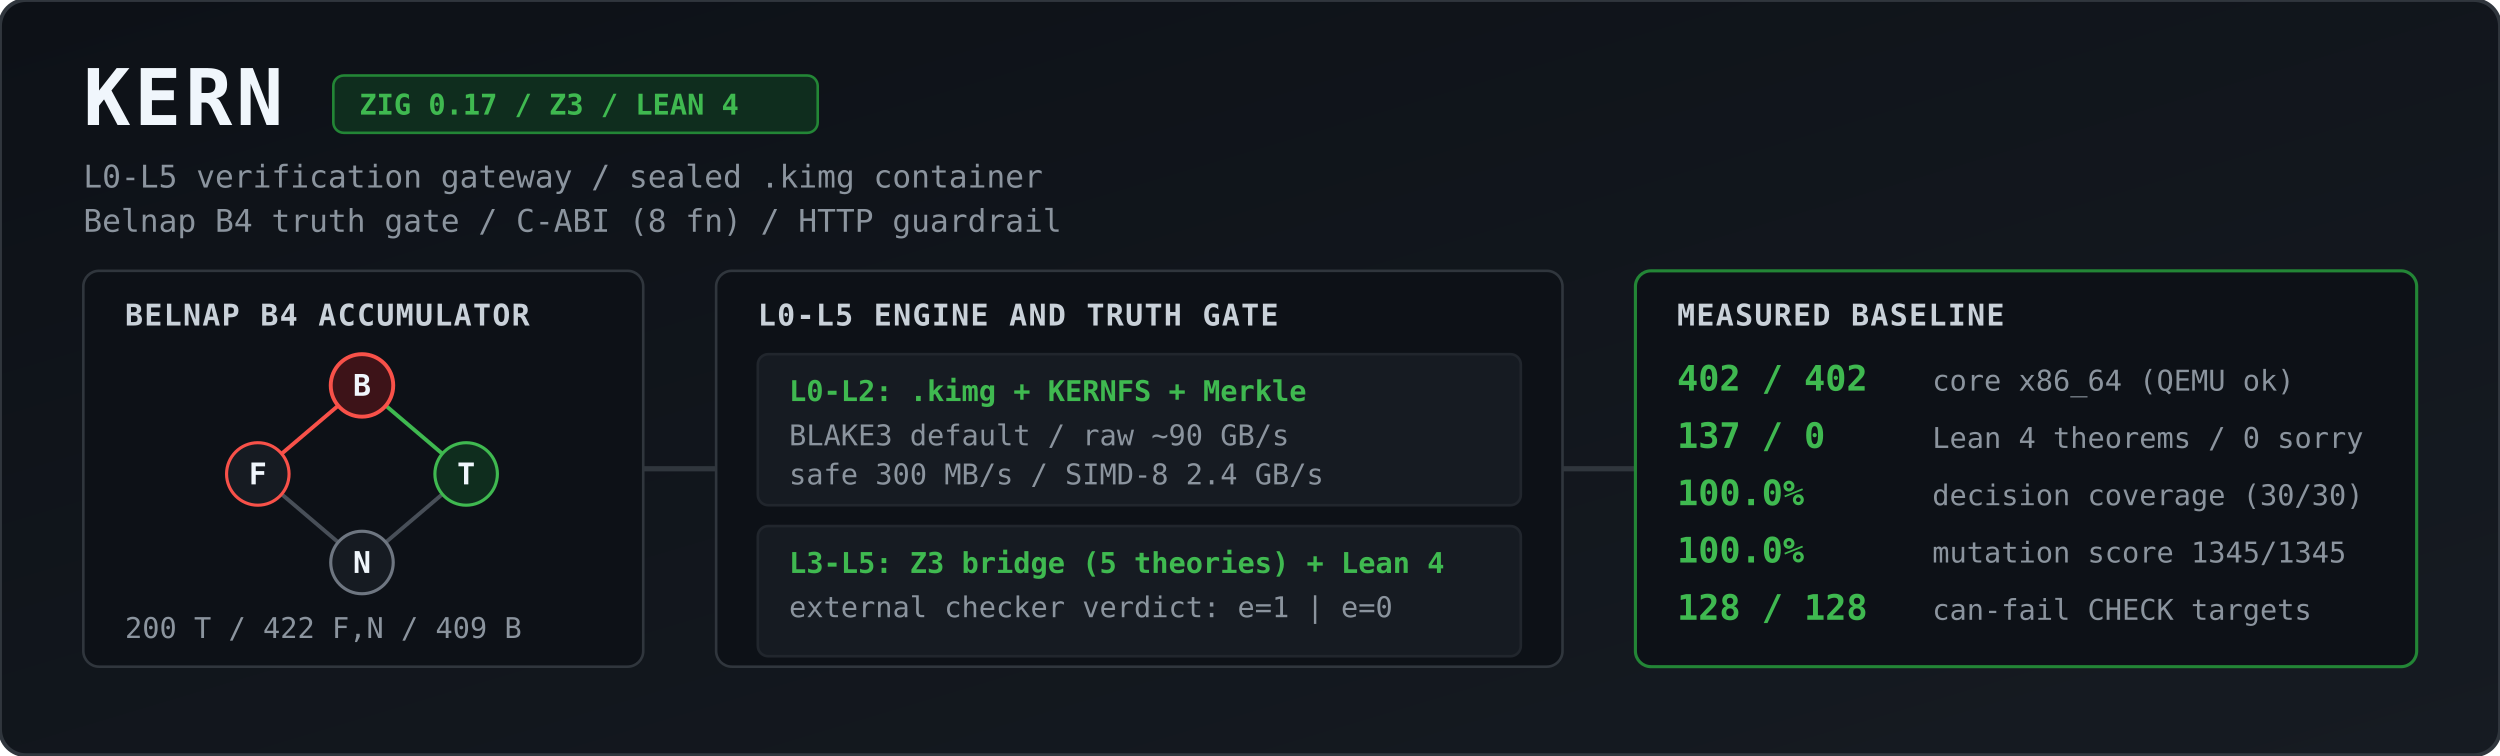
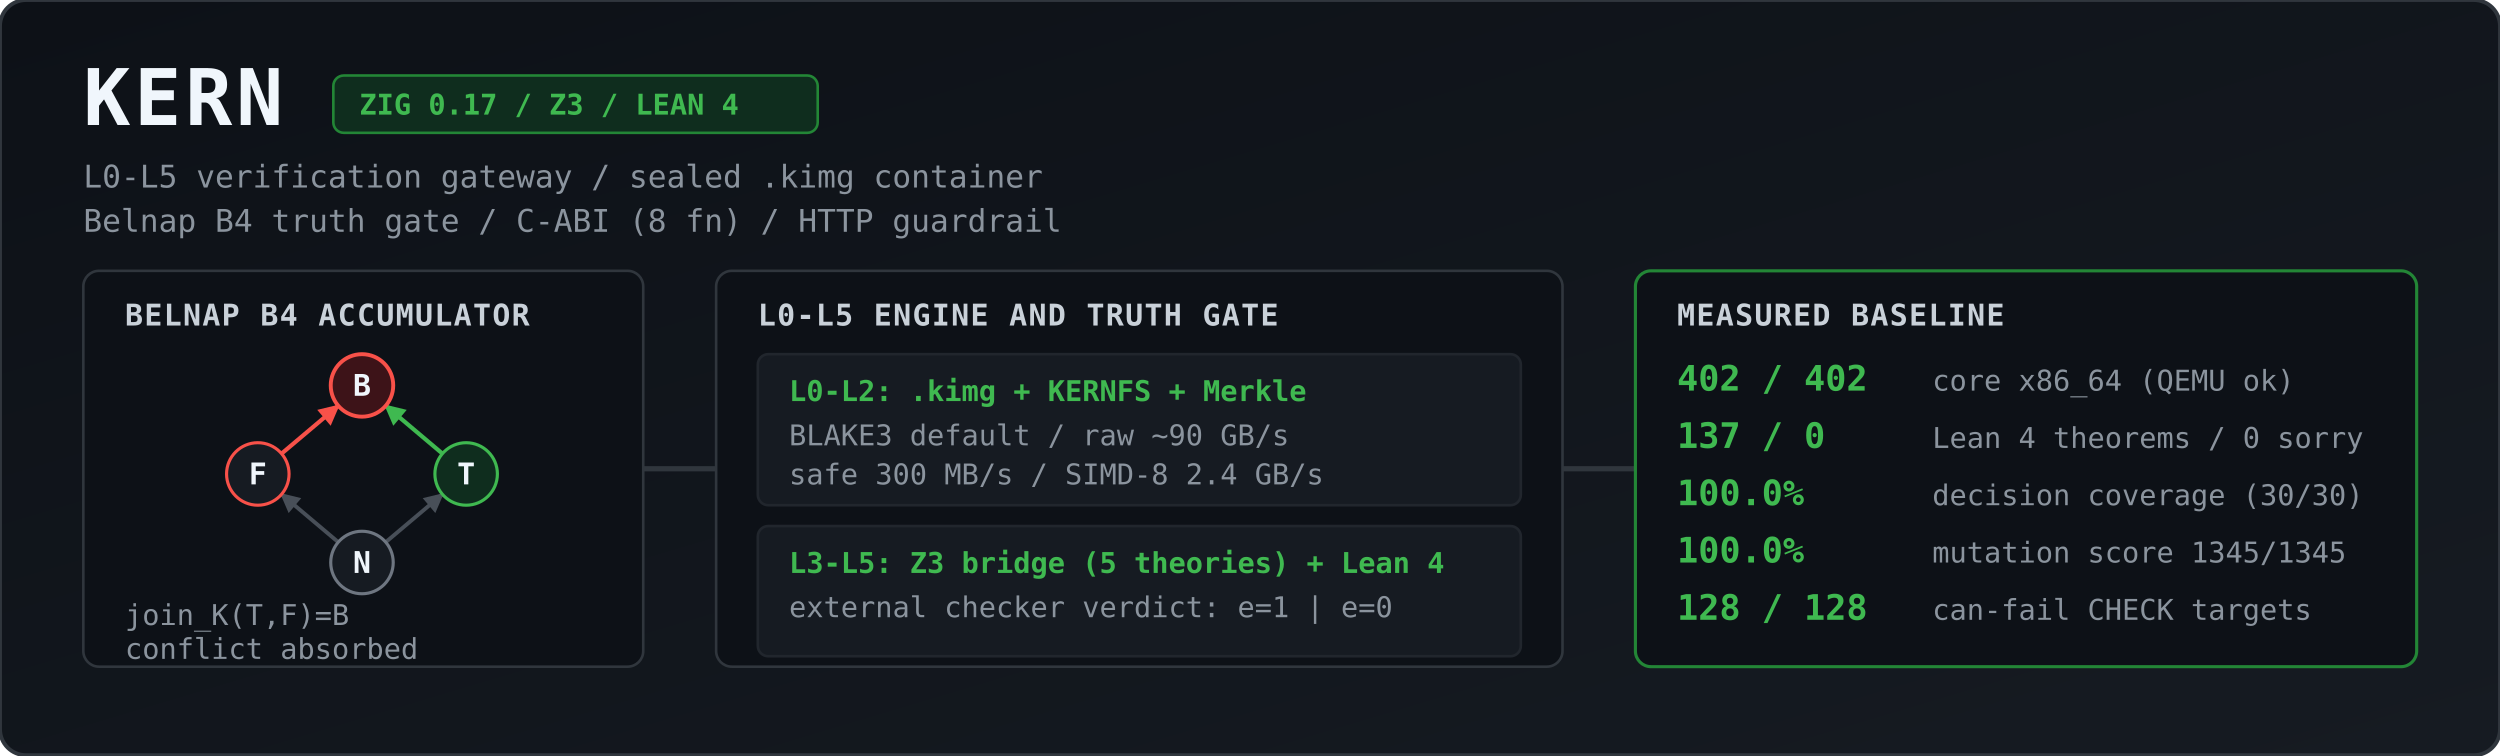
<svg xmlns="http://www.w3.org/2000/svg" viewBox="0 0 1344 406" width="100%" height="406" role="img" aria-label="KERN architecture and measured baseline">
  <defs>
    <linearGradient id="bg" x1="0" y1="0" x2="1" y2="1">
      <stop offset="0%" stop-color="#0d1117" />
      <stop offset="100%" stop-color="#161b22" />
    </linearGradient>
+     <marker id="agrey" viewBox="0 0 10 10" refX="9" refY="5" markerWidth="5" markerHeight="5" orient="auto">
+       <path d="M 0 0 L 10 5 L 0 10 z" fill="#484f58" />
+     </marker>
+     <marker id="ared" viewBox="0 0 10 10" refX="9" refY="5" markerWidth="5" markerHeight="5" orient="auto">
+       <path d="M 0 0 L 10 5 L 0 10 z" fill="#f85149" />
+     </marker>
+     <marker id="agreen" viewBox="0 0 10 10" refX="9" refY="5" markerWidth="5" markerHeight="5" orient="auto">
+       <path d="M 0 0 L 10 5 L 0 10 z" fill="#3fb950" />
+     </marker>
    <style>
      .title { font: 700 30px ui-monospace, SFMono-Regular, Menlo, Monaco, Consolas, monospace; fill: #f0f6fc; letter-spacing: 1.5px; }
      .sub   { font: 400 12px ui-monospace, SFMono-Regular, Menlo, Monaco, Consolas, monospace; fill: #8b949e; }
      .badge { font: 600 11px ui-monospace, SFMono-Regular, Menlo, Monaco, Consolas, monospace; fill: #3fb950; }
      .hdr   { font: 700 11.5px ui-monospace, SFMono-Regular, Menlo, Monaco, Consolas, monospace; fill: #c9d1d9; letter-spacing: 0.5px; }
      .val   { font: 700 13.5px ui-monospace, SFMono-Regular, Menlo, Monaco, Consolas, monospace; fill: #3fb950; }
      .lbl   { font: 400 11px ui-monospace, SFMono-Regular, Menlo, Monaco, Consolas, monospace; fill: #8b949e; }
      .node  { font: 700 11.5px ui-monospace, SFMono-Regular, Menlo, Monaco, Consolas, monospace; fill: #f0f6fc; text-anchor: middle; }
    </style>
  </defs>
  <g transform="scale(1.4)">
    <rect width="960" height="290" rx="10" fill="url(#bg)" stroke="#30363d" stroke-width="1.5" />
    <text x="32" y="48" class="title">KERN</text>
    <rect x="128" y="29" width="186" height="22" rx="4" fill="#0f2d1e" stroke="#238636" stroke-width="1" />
    <text x="138" y="44" class="badge">ZIG 0.17 / Z3 / LEAN 4</text>
    <text x="32" y="72" class="sub">L0-L5 verification gateway / sealed .kimg container</text>
    <text x="32" y="89" class="sub">Belnap B4 truth gate / C-ABI (8 fn) / HTTP guardrail</text>
    <rect x="32" y="104" width="215" height="152" rx="6" fill="#0d1117" stroke="#30363d" />
    <text x="48" y="125" class="hdr">BELNAP B4 ACCUMULATOR</text>
-     <line x1="139" y1="148" x2="99" y2="182" stroke="#f85149" stroke-width="1.5" />
-     <line x1="139" y1="148" x2="179" y2="182" stroke="#3fb950" stroke-width="1.5" />
-     <line x1="99" y1="182" x2="139" y2="216" stroke="#484f58" stroke-width="1.5" />
-     <line x1="179" y1="182" x2="139" y2="216" stroke="#484f58" stroke-width="1.5" />
+     <line x1="129.9" y1="208.2" x2="108.1" y2="189.8" stroke="#484f58" stroke-width="1.5" marker-end="url(#agrey)" />
+     <line x1="148.1" y1="208.2" x2="169.9" y2="189.8" stroke="#484f58" stroke-width="1.5" marker-end="url(#agrey)" />
+     <line x1="108.1" y1="174.2" x2="129.9" y2="155.8" stroke="#f85149" stroke-width="1.6" marker-end="url(#ared)" />
+     <line x1="169.9" y1="174.2" x2="148.1" y2="155.8" stroke="#3fb950" stroke-width="1.6" marker-end="url(#agreen)" />
    <circle cx="139" cy="148" r="12" fill="#3d1318" stroke="#f85149" stroke-width="1.5" />
    <text x="139" y="152" class="node">B</text>
    <circle cx="99" cy="182" r="12" fill="#161b22" stroke="#f85149" stroke-width="1.2" />
    <text x="99" y="186" class="node">F</text>
    <circle cx="179" cy="182" r="12" fill="#0f2d1e" stroke="#3fb950" stroke-width="1.2" />
    <text x="179" y="186" class="node">T</text>
    <circle cx="139" cy="216" r="12" fill="#161b22" stroke="#6e7681" stroke-width="1.2" />
    <text x="139" y="220" class="node">N</text>
-     <text x="48" y="245" class="lbl">200 T / 422 F,N / 409 B</text>
+     <text x="48" y="240" class="lbl">join_K(T,F)=B</text>
+     <text x="48" y="253" class="lbl">conflict absorbed</text>
    <path d="M 247 180 L 275 180" stroke="#30363d" stroke-width="2" />
    <rect x="275" y="104" width="325" height="152" rx="6" fill="#0d1117" stroke="#30363d" />
    <text x="291" y="125" class="hdr">L0-L5 ENGINE AND TRUTH GATE</text>
    <rect x="291" y="136" width="293" height="58" rx="4" fill="#161b22" stroke="#21262d" />
    <text x="303" y="154" class="badge">L0-L2: .kimg + KERNFS + Merkle</text>
    <text x="303" y="171" class="lbl">BLAKE3 default / raw ~90 GB/s</text>
    <text x="303" y="186" class="lbl">safe 300 MB/s / SIMD-8 2.4 GB/s</text>
    <rect x="291" y="202" width="293" height="50" rx="4" fill="#161b22" stroke="#21262d" />
    <text x="303" y="220" class="badge">L3-L5: Z3 bridge (5 theories) + Lean 4</text>
    <text x="303" y="237" class="lbl">external checker verdict: e=1 | e=0</text>
    <path d="M 600 180 L 628 180" stroke="#30363d" stroke-width="2" />
    <rect x="628" y="104" width="300" height="152" rx="6" fill="#0d1117" stroke="#238636" stroke-width="1.2" />
    <text x="644" y="125" class="hdr">MEASURED BASELINE</text>
    <text x="644" y="150" class="val">402 / 402</text>
    <text x="742" y="150" class="lbl">core x86_64 (QEMU ok)</text>
    <text x="644" y="172" class="val">137 / 0</text>
    <text x="742" y="172" class="lbl">Lean 4 theorems / 0 sorry</text>
    <text x="644" y="194" class="val">100.0%</text>
    <text x="742" y="194" class="lbl">decision coverage (30/30)</text>
    <text x="644" y="216" class="val">100.0%</text>
    <text x="742" y="216" class="lbl">mutation score 1345/1345</text>
    <text x="644" y="238" class="val">128 / 128</text>
    <text x="742" y="238" class="lbl">can-fail CHECK targets</text>
  </g>
</svg>
